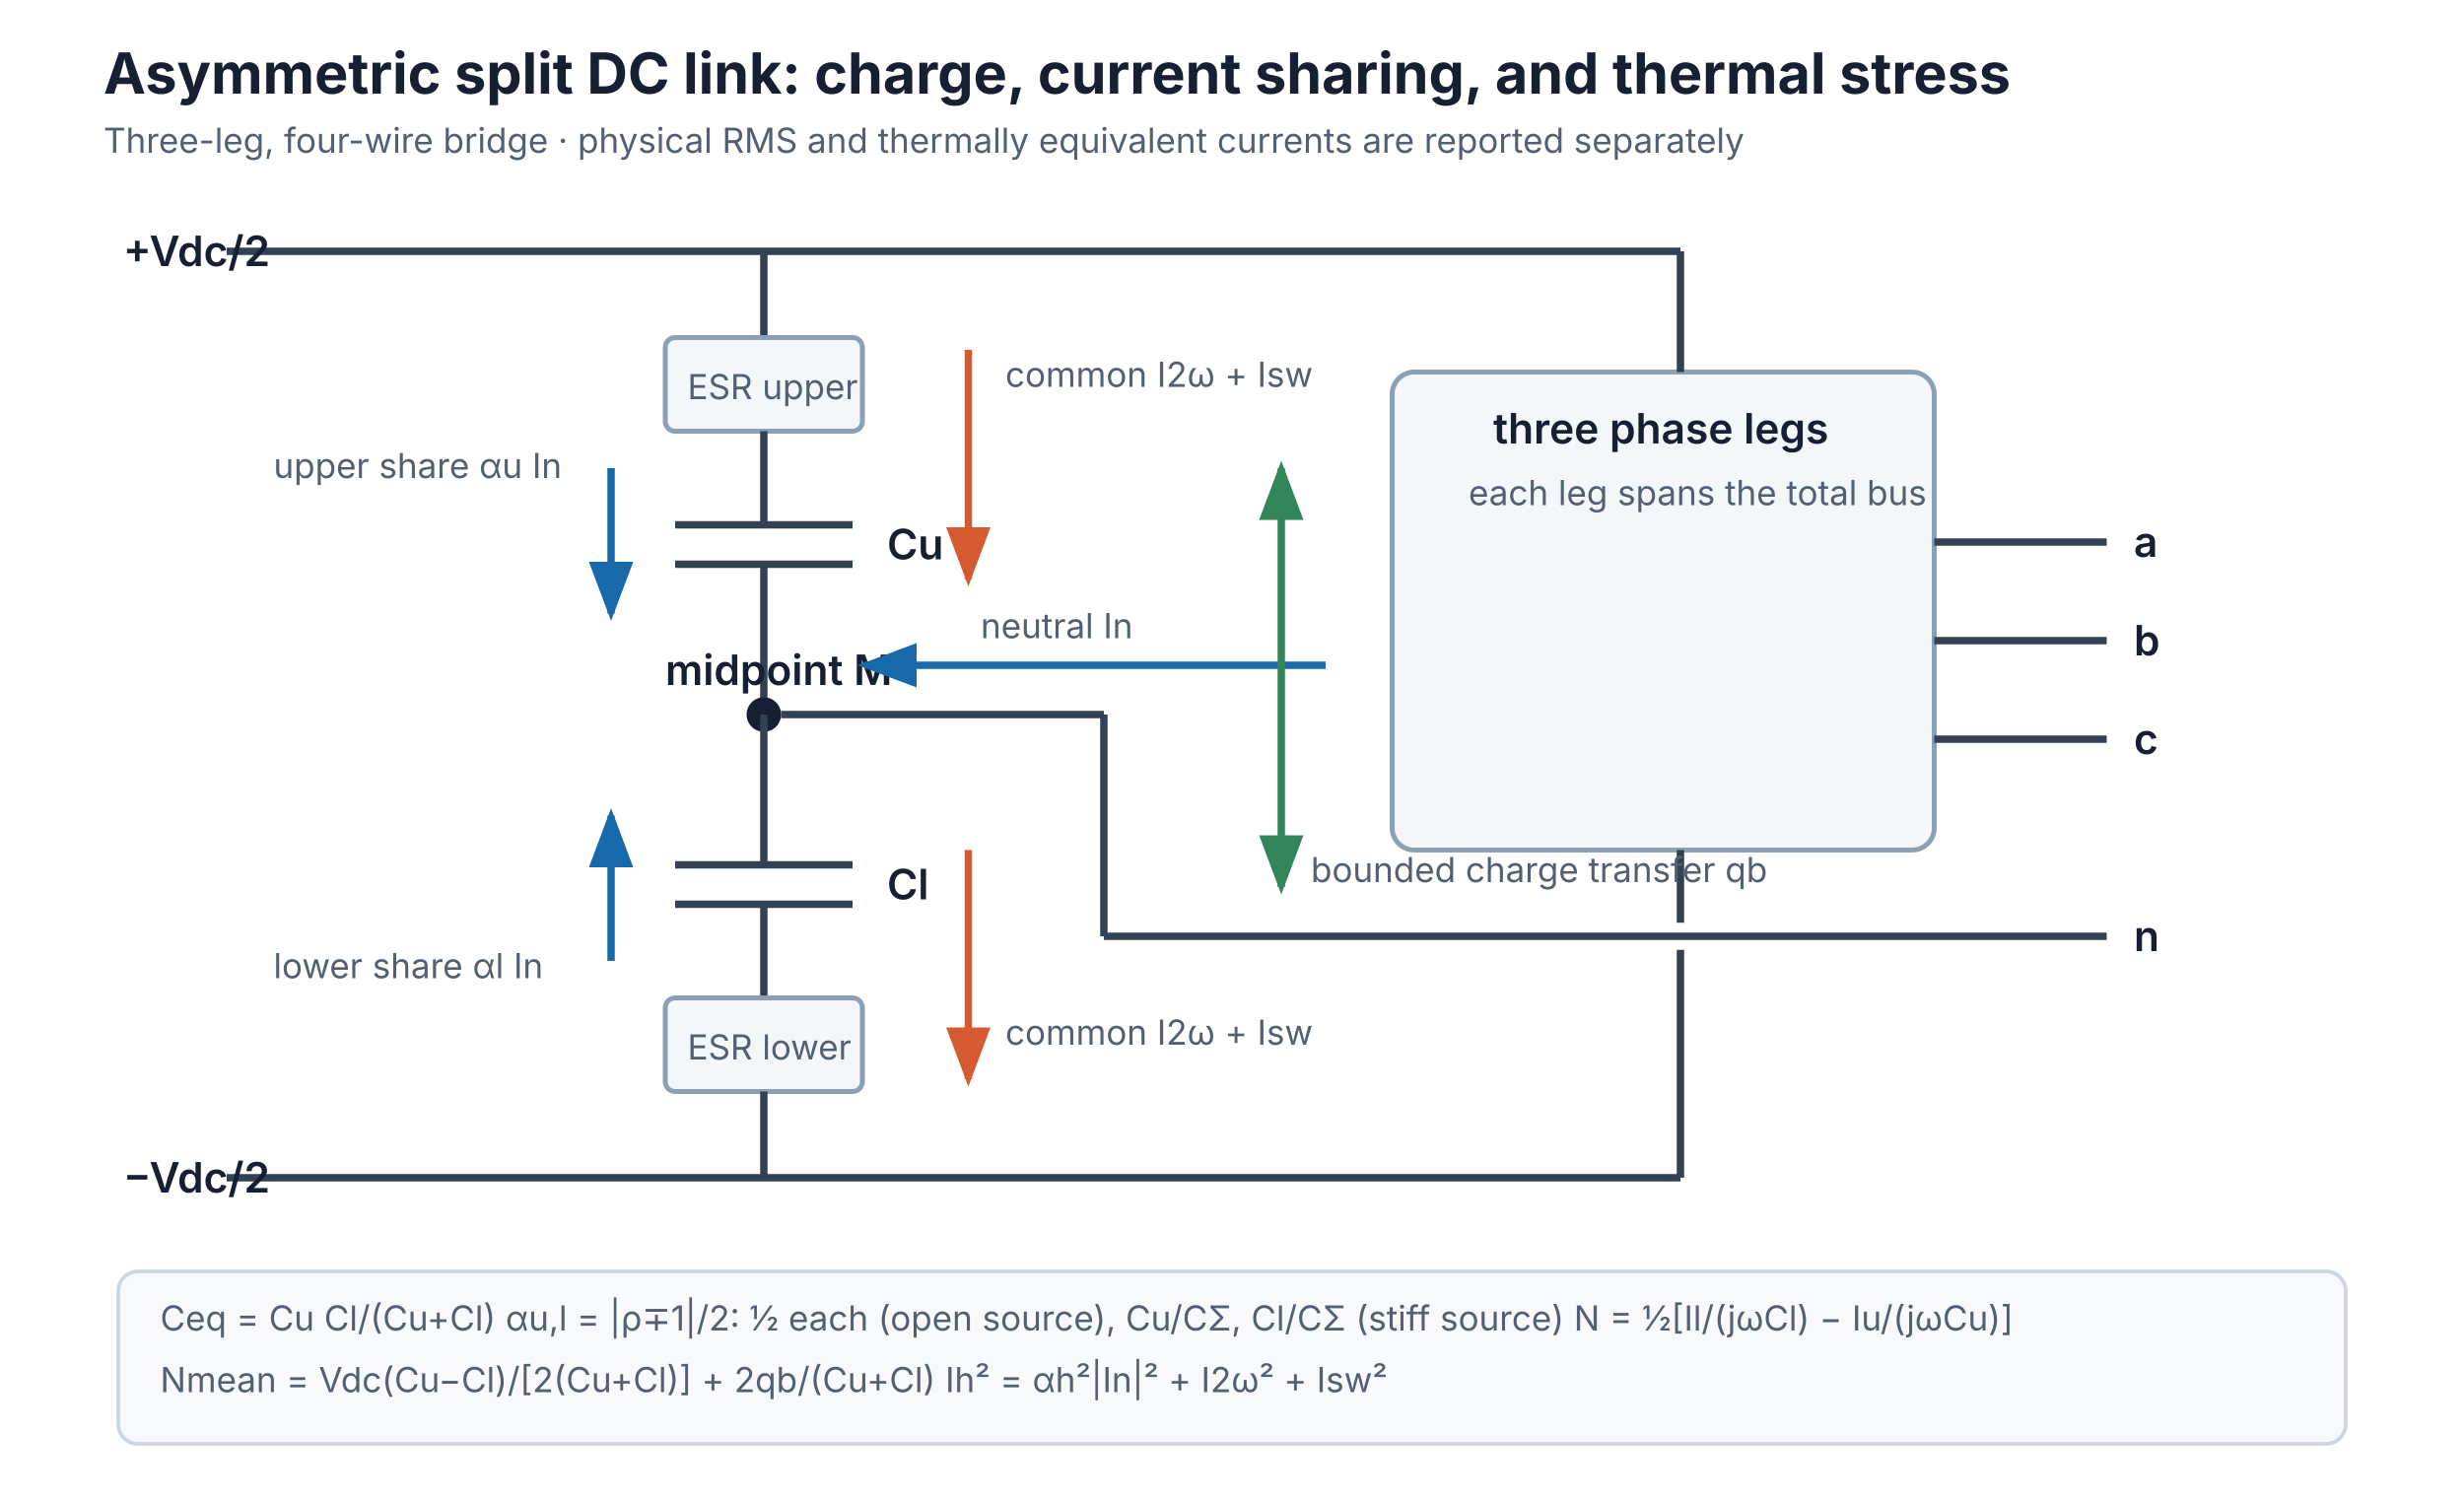
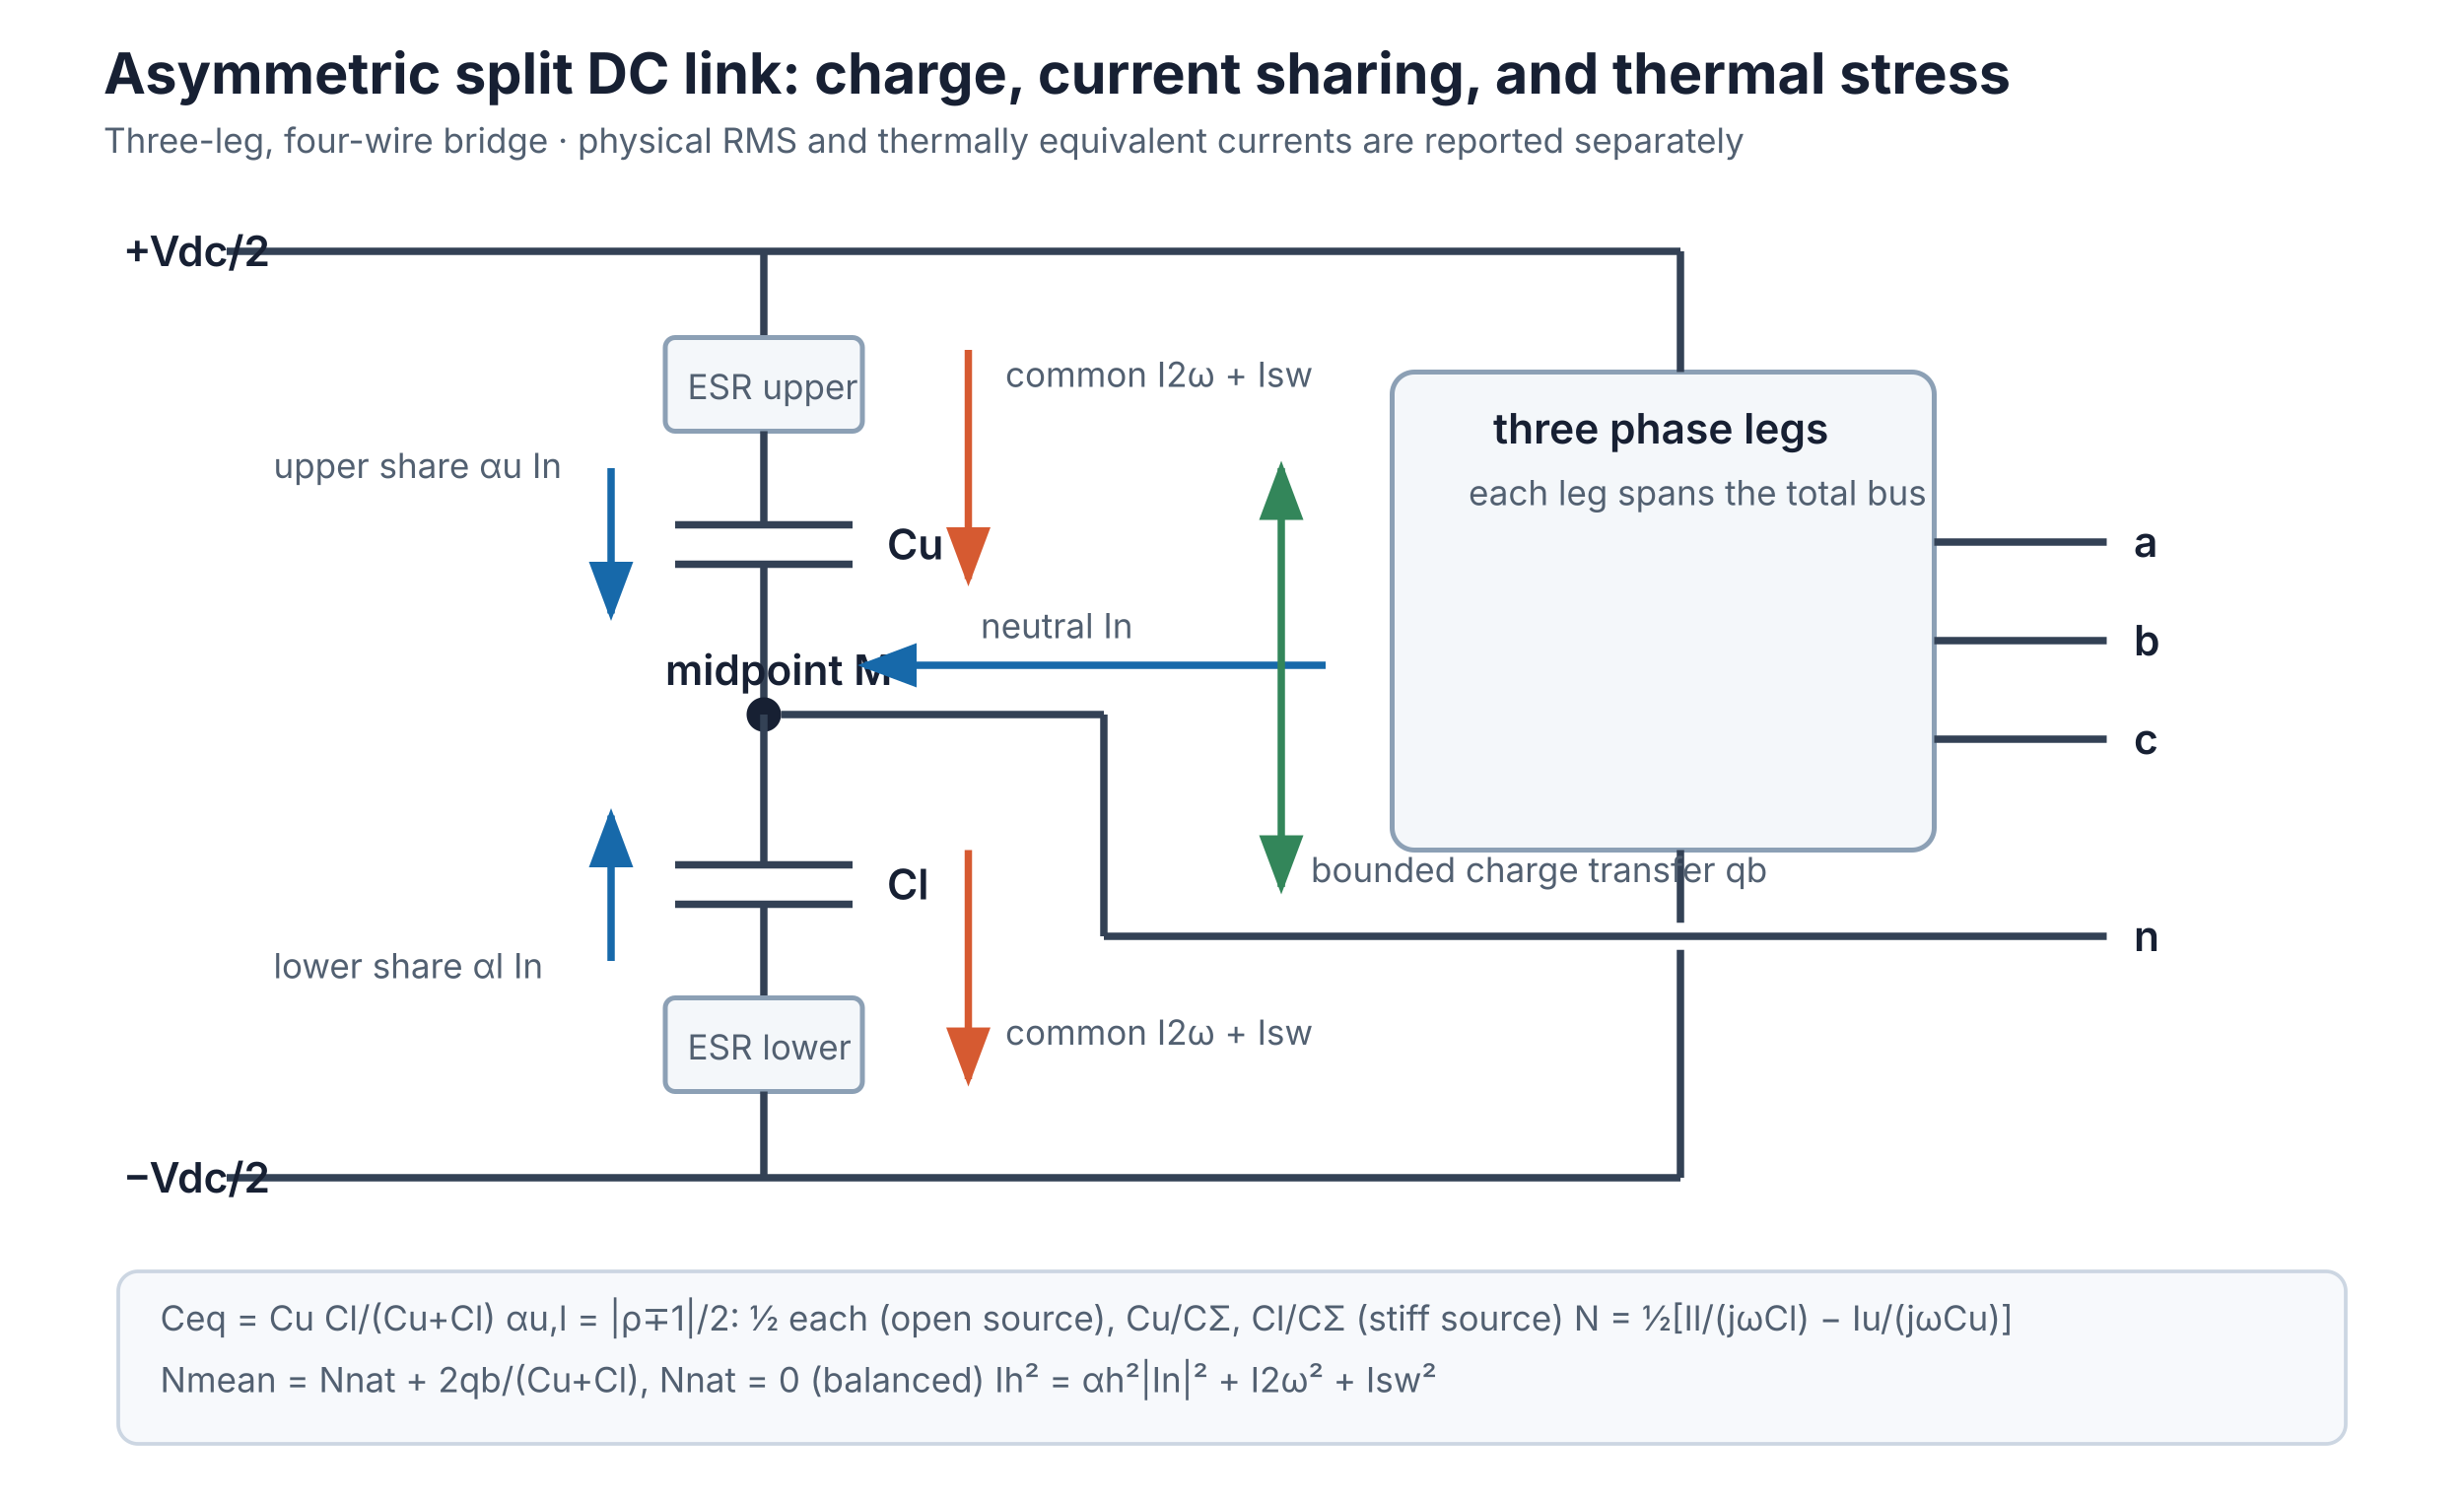
<svg xmlns="http://www.w3.org/2000/svg" width="1000" height="610" viewBox="0 0 1000 610">
  <rect width="1000" height="610" fill="#ffffff" />
  <style>
 text { font-family: Inter, -apple-system, BlinkMacSystemFont, "Segoe UI", sans-serif; fill:#172033 }
 .title { font-size:23px; font-weight:700 }
 .label { font-size:17px; font-weight:600 }
 .small { font-size:14px; fill:#526071 }
 .wire { stroke:#334155; stroke-width:3; fill:none }
 .component { fill:#f4f7fa; stroke:#8ca0b5; stroke-width:2 }
 .neutral { stroke:#1769aa; stroke-width:3; fill:none; marker-end:url(#blue-arrow) }
 .common { stroke:#d65a31; stroke-width:3; fill:none; marker-end:url(#orange-arrow) }
 .balance { stroke:#33865a; stroke-width:3; fill:none; marker-start:url(#green-back); marker-end:url(#green-arrow) }
 .formula { fill:#f7f9fc; stroke:#ccd6e2; stroke-width:1.5 }
</style>
  <defs>
    <marker id="blue-arrow" markerWidth="8" markerHeight="8" refX="7" refY="3" orient="auto">
      <path d="M0,0 L0,6 L8,3 z" fill="#1769aa" />
    </marker>
    <marker id="orange-arrow" markerWidth="8" markerHeight="8" refX="7" refY="3" orient="auto">
      <path d="M0,0 L0,6 L8,3 z" fill="#d65a31" />
    </marker>
    <marker id="green-arrow" markerWidth="8" markerHeight="8" refX="7" refY="3" orient="auto">
      <path d="M0,0 L0,6 L8,3 z" fill="#33865a" />
    </marker>
    <marker id="green-back" markerWidth="8" markerHeight="8" refX="1" refY="3" orient="auto">
      <path d="M8,0 L8,6 L0,3 z" fill="#33865a" />
    </marker>
  </defs>
  <text class="title" x="42" y="38">Asymmetric split DC link: charge, current sharing, and thermal stress</text>
  <text class="small" x="42" y="62">Three-leg, four-wire bridge · physical RMS and thermally equivalent currents are reported separately</text>
  <line class="wire" x1="92" y1="102" x2="682" y2="102" />
  <line class="wire" x1="92" y1="478" x2="682" y2="478" />
  <text class="label" x="50" y="108">+Vdc/2</text>
  <text class="label" x="50" y="484">−Vdc/2</text>
  <line class="wire" x1="310" y1="102" x2="310" y2="137" />
  <rect class="component" x="270" y="137" width="80" height="38" rx="4" />
  <text class="small" x="279" y="162">ESR upper</text>
  <line class="wire" x1="310" y1="175" x2="310" y2="213" />
  <line class="wire" x1="274" y1="213" x2="346" y2="213" />
  <line class="wire" x1="274" y1="229" x2="346" y2="229" />
  <line class="wire" x1="310" y1="229" x2="310" y2="290" />
  <text class="label" x="360" y="227">Cu</text>
  <circle cx="310" cy="290" r="7" fill="#172033" />
  <text class="label" x="270" y="278">midpoint M</text>
  <line class="wire" x1="310" y1="290" x2="310" y2="351" />
  <line class="wire" x1="274" y1="351" x2="346" y2="351" />
  <line class="wire" x1="274" y1="367" x2="346" y2="367" />
  <line class="wire" x1="310" y1="367" x2="310" y2="405" />
  <rect class="component" x="270" y="405" width="80" height="38" rx="4" />
  <text class="small" x="279" y="430">ESR lower</text>
  <line class="wire" x1="310" y1="443" x2="310" y2="478" />
  <text class="label" x="360" y="365">Cl</text>
  <rect class="component" x="565" y="151" width="220" height="194" rx="9" />
  <text class="label" x="606" y="180">three phase legs</text>
  <text class="small" x="596" y="205">each leg spans the total bus</text>
  <line class="wire" x1="682" y1="102" x2="682" y2="151" />
  <line class="wire" x1="682" y1="345" x2="682" y2="478" />
  <line class="wire" x1="785" y1="220" x2="855" y2="220" />
  <line class="wire" x1="785" y1="260" x2="855" y2="260" />
  <line class="wire" x1="785" y1="300" x2="855" y2="300" />
  <text class="label" x="866" y="226">a</text>
  <text class="label" x="866" y="266">b</text>
  <text class="label" x="866" y="306">c</text>
  <line class="wire" x1="317" y1="290" x2="448" y2="290" />
  <line class="wire" x1="448" y1="290" x2="448" y2="380" />
  <line x1="663" y1="380" x2="701" y2="380" stroke="#ffffff" stroke-width="11" />
  <line class="wire" x1="448" y1="380" x2="855" y2="380" />
  <text class="label" x="866" y="386">n</text>
  <line class="neutral" x1="538" y1="270" x2="351" y2="270" />
  <text class="small" x="398" y="259" fill="#1769aa">neutral In</text>
  <text class="small" x="111" y="194" fill="#1769aa">upper share αu In</text>
  <line class="neutral" x1="248" y1="190" x2="248" y2="249" />
  <text class="small" x="111" y="397" fill="#1769aa">lower share αl In</text>
  <line class="neutral" x1="248" y1="390" x2="248" y2="331" />
  <line class="common" x1="393" y1="142" x2="393" y2="235" />
  <line class="common" x1="393" y1="345" x2="393" y2="438" />
  <text class="small" x="408" y="157" fill="#d65a31">common I2ω + Isw</text>
  <text class="small" x="408" y="424" fill="#d65a31">common I2ω + Isw</text>
  <line class="balance" x1="520" y1="190" x2="520" y2="360" />
  <text class="small" x="532" y="358" fill="#33865a">bounded charge transfer qb</text>
  <rect class="formula" x="48" y="516" width="904" height="70" rx="8" />
  <text class="small" x="65" y="540">Ceq = Cu Cl/(Cu+Cl)   αu,l = |ρ∓1|/2: ½ each (open source), Cu/CΣ, Cl/CΣ (stiff source)   N = ½[Il/(jωCl) − Iu/(jωCu)]</text>
-   <text class="small" x="65" y="565">Nmean = Vdc(Cu−Cl)/[2(Cu+Cl)] + 2qb/(Cu+Cl)     Ih² = αh²|In|² + I2ω² + Isw²</text>
+   <text class="small" x="65" y="565">Nmean = Nnat + 2qb/(Cu+Cl), Nnat = 0 (balanced)     Ih² = αh²|In|² + I2ω² + Isw²</text>
</svg>
